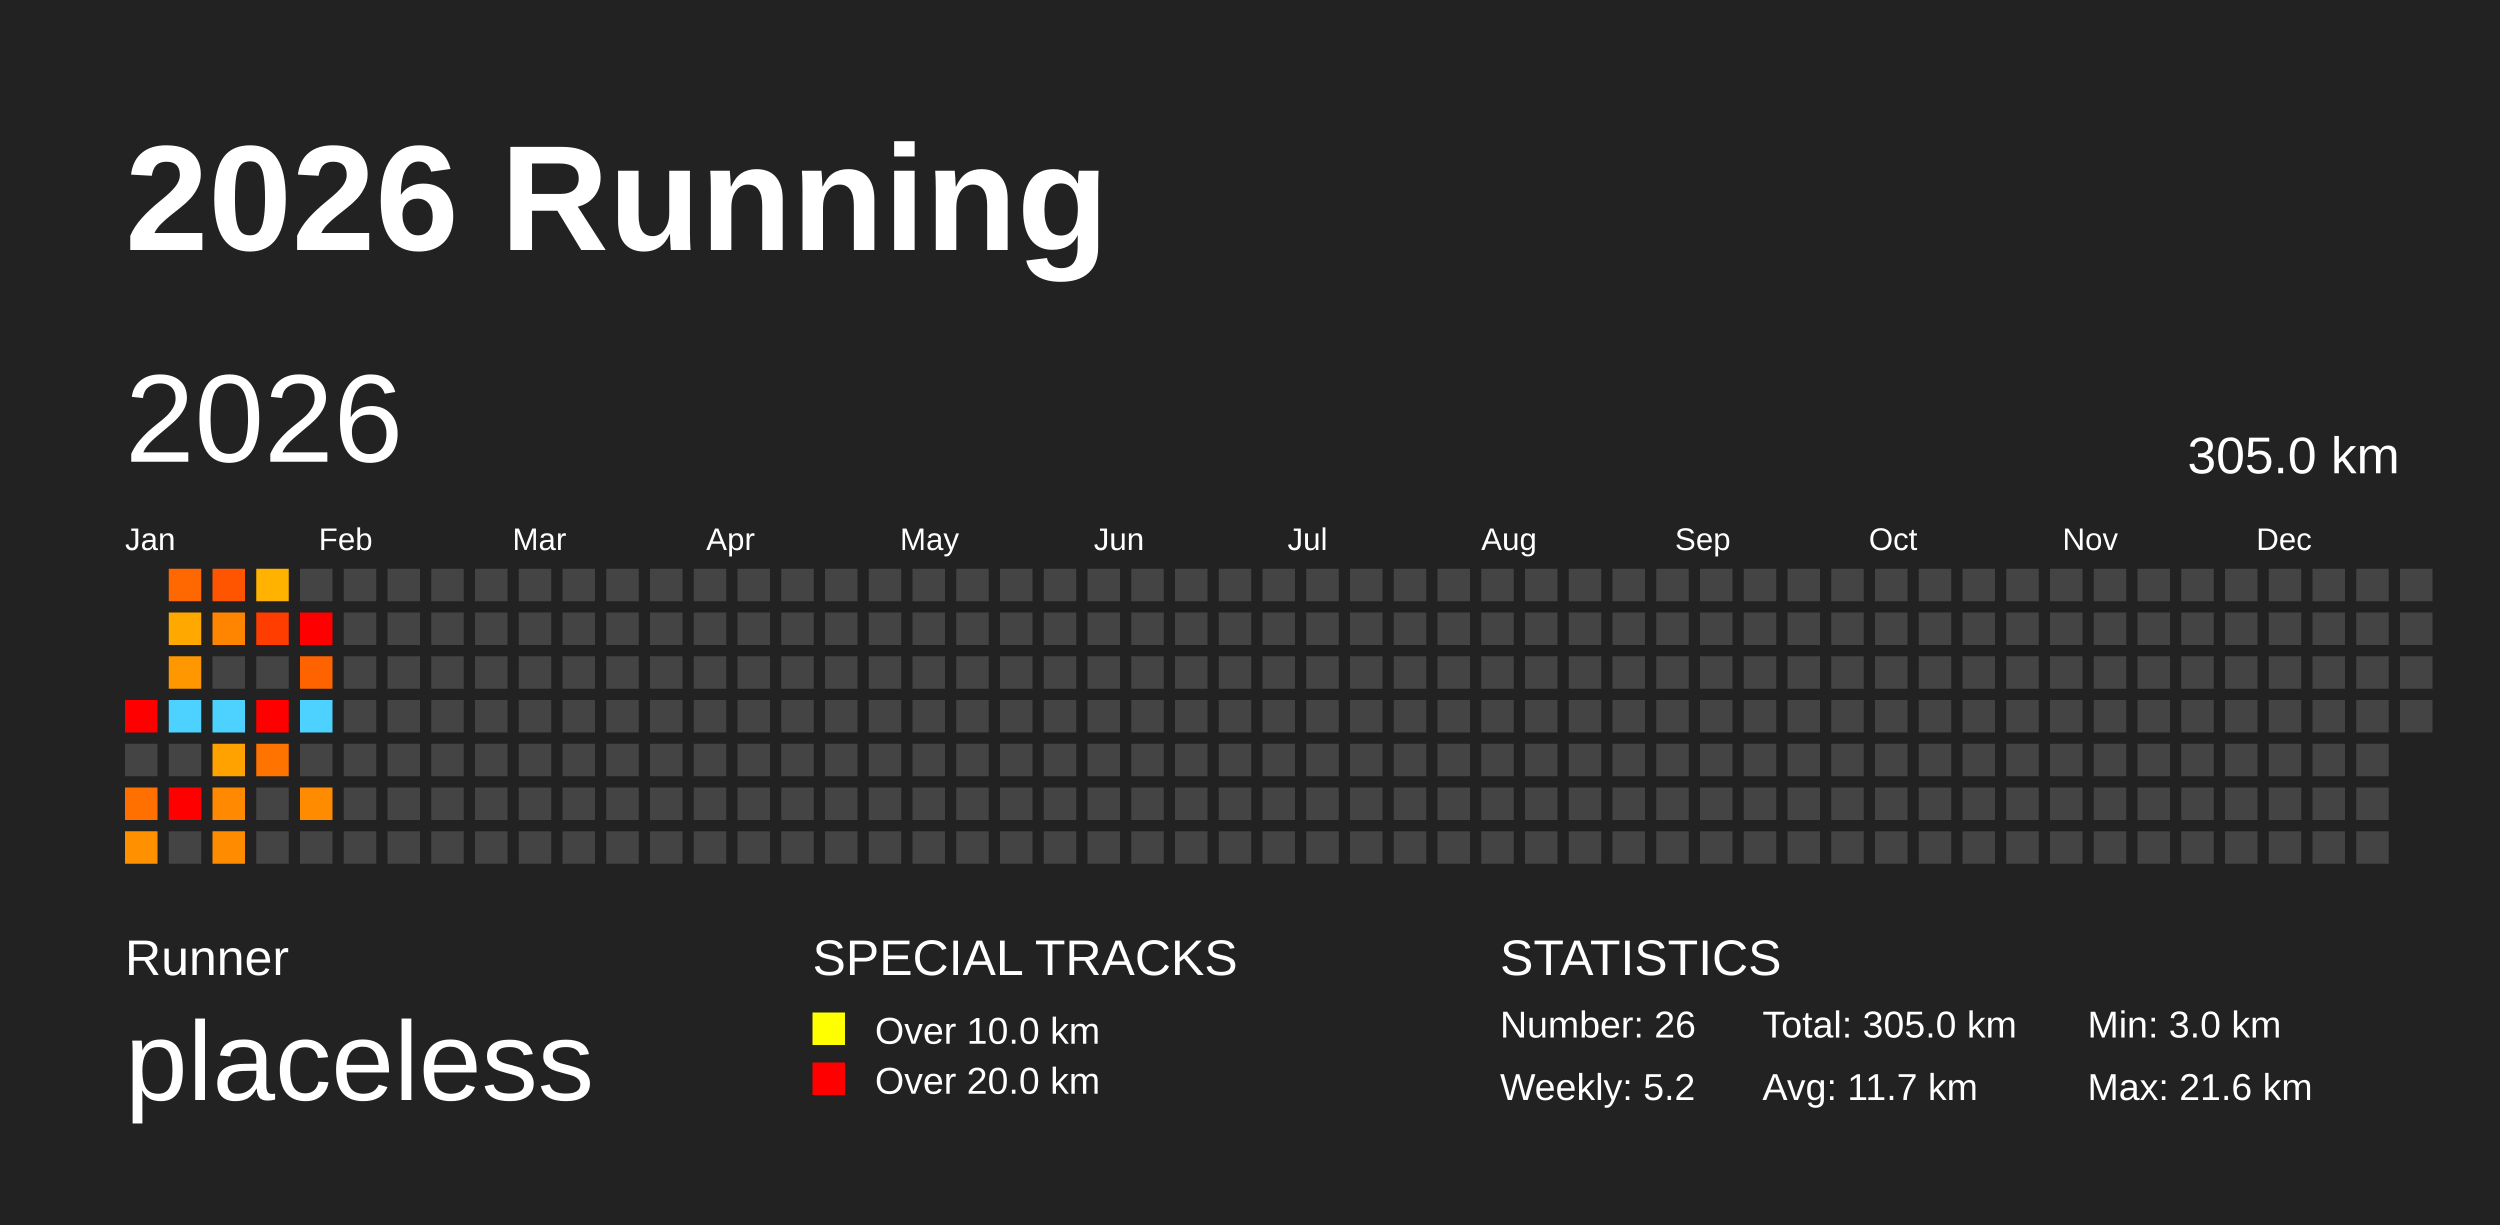
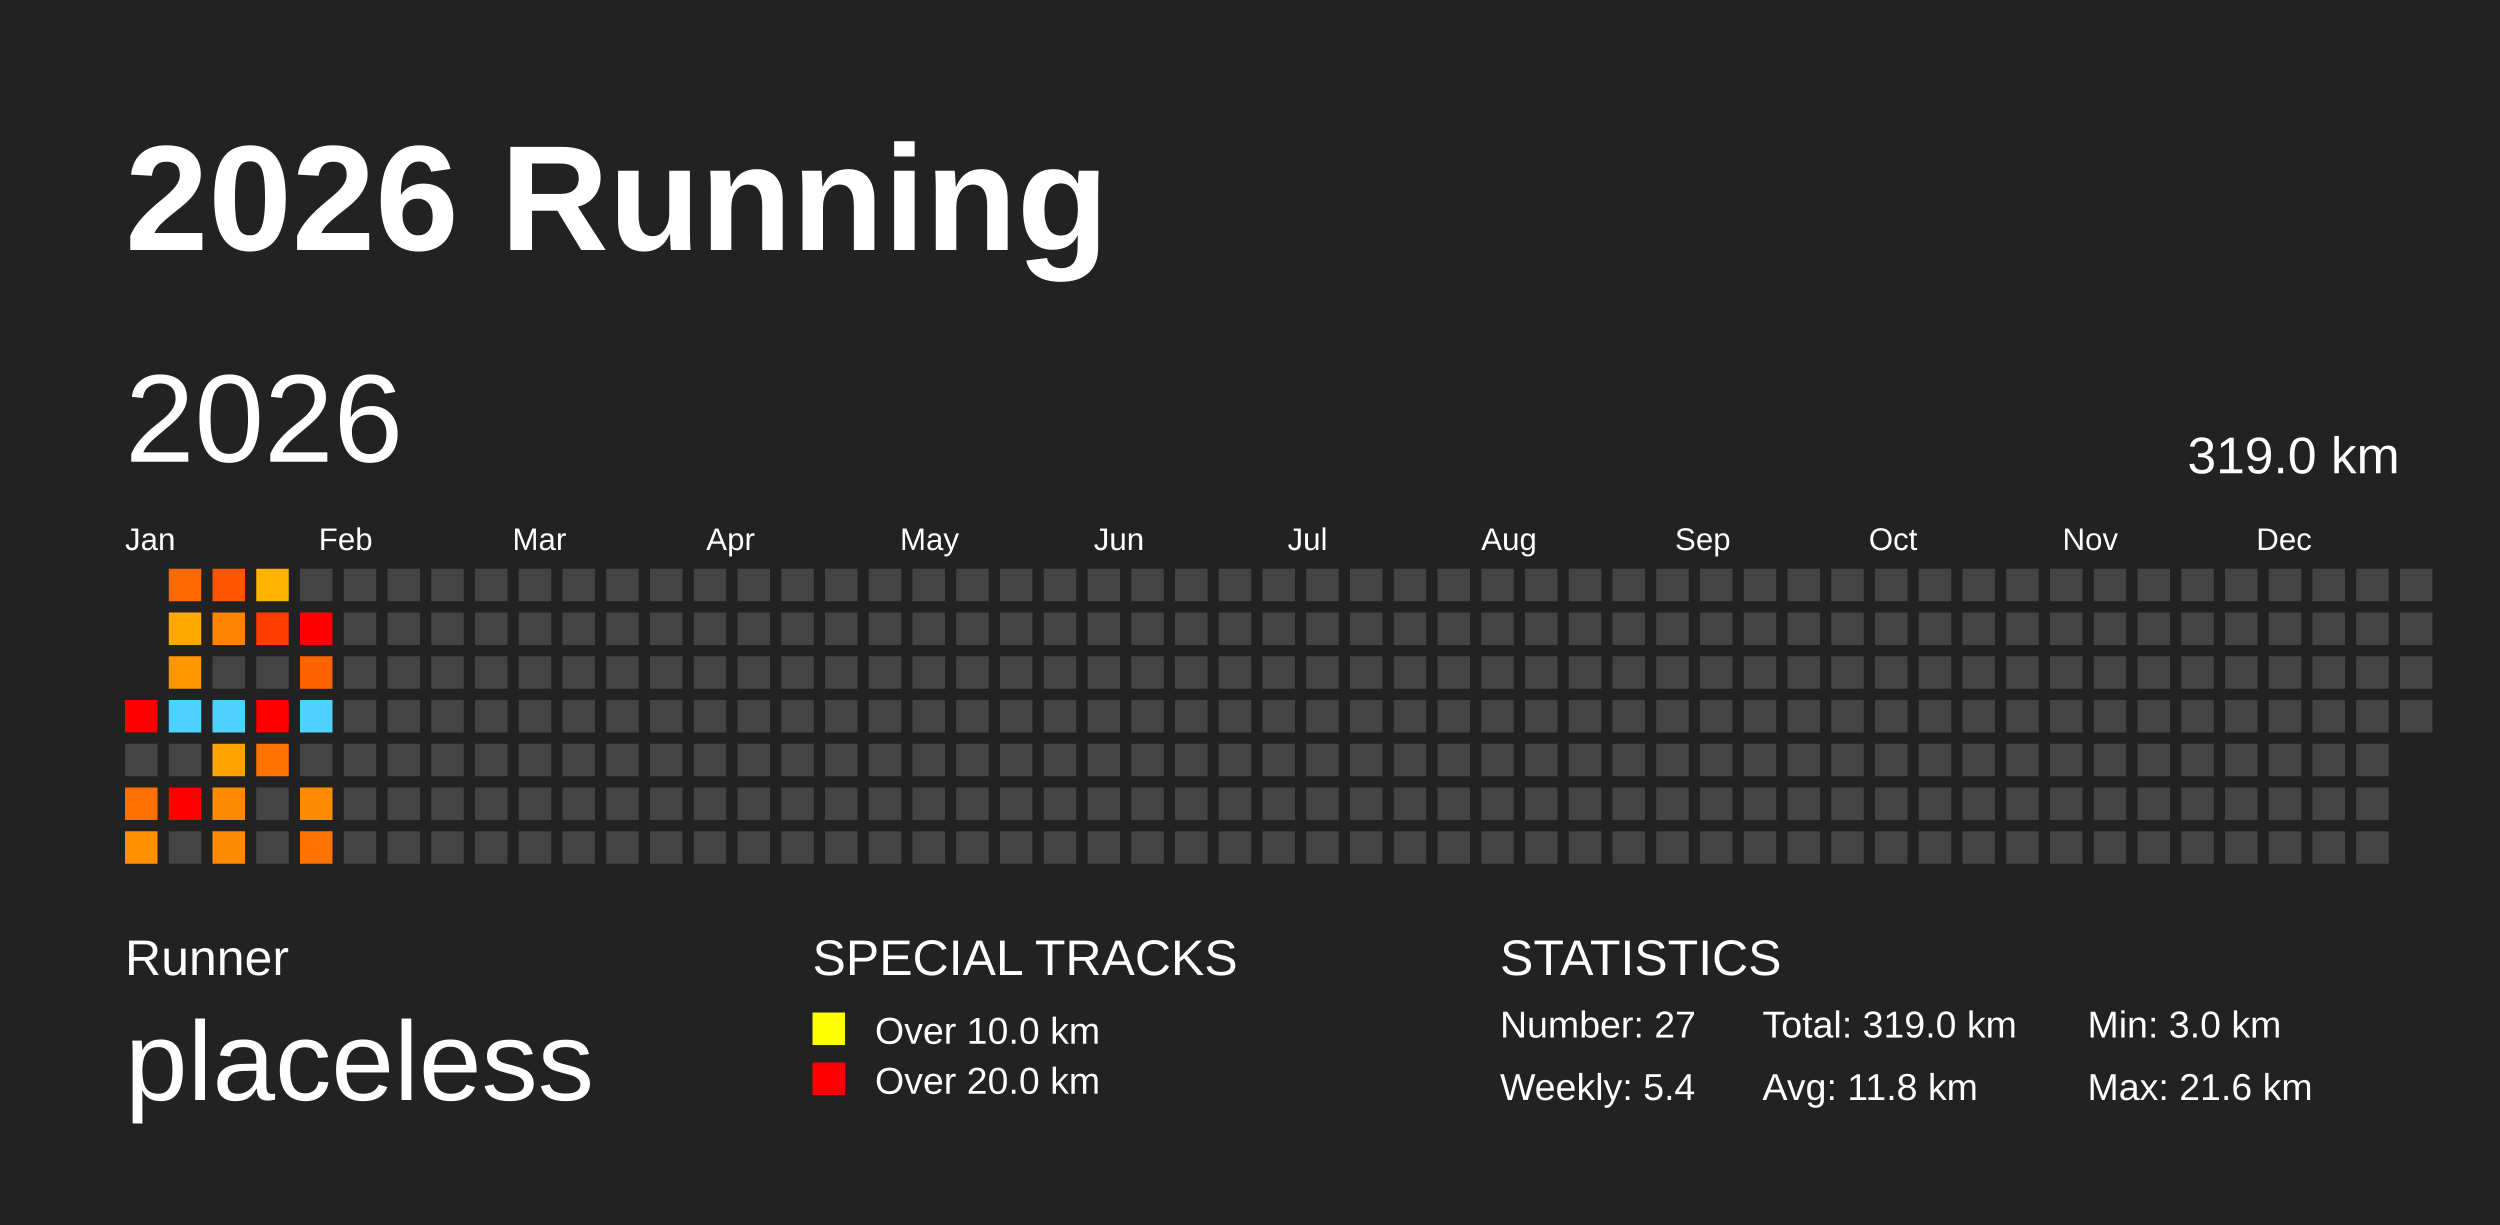
<svg xmlns="http://www.w3.org/2000/svg" baseProfile="full" height="98mm" version="1.1" viewBox="0,0,200,98" width="200mm">
  <defs />
  <rect fill="#222222" height="98" width="200" x="0" y="0" />
  <text fill="#FFFFFF" style="font-size:12px; font-family:Arial; font-weight:bold;" x="10" y="20">2026 Running</text>
  <text fill="#FFFFFF" style="font-size:4px; font-family:Arial" x="10" y="78">Runner</text>
  <text fill="#FFFFFF" style="font-size:9px; font-family:Arial" x="10" y="88">placeless</text>
  <text fill="#FFFFFF" style="font-size:4px; font-family:Arial" x="65" y="78">SPECIAL TRACKS</text>
  <rect fill="yellow" height="2.6" width="2.6" x="65" y="81" />
  <text fill="#FFFFFF" style="font-size:3px; font-family:Arial" x="70" y="83.5">Over 10.0 km</text>
  <rect fill="red" height="2.6" width="2.6" x="65" y="85" />
  <text fill="#FFFFFF" style="font-size:3px; font-family:Arial" x="70" y="87.5">Over 20.0 km</text>
  <text fill="#FFFFFF" style="font-size:4px; font-family:Arial" x="120" y="78">STATISTICS</text>
-   <text fill="#FFFFFF" style="font-size:3px; font-family:Arial" x="120" y="83">Number: 26</text>
-   <text fill="#FFFFFF" style="font-size:3px; font-family:Arial" x="120" y="88">Weekly: 5.2</text>
-   <text fill="#FFFFFF" style="font-size:3px; font-family:Arial" x="141" y="83">Total: 305.0 km</text>
-   <text fill="#FFFFFF" style="font-size:3px; font-family:Arial" x="141" y="88">Avg: 11.7 km</text>
+   <text fill="#FFFFFF" style="font-size:3px; font-family:Arial" x="120" y="83">Number: 27</text>
+   <text fill="#FFFFFF" style="font-size:3px; font-family:Arial" x="120" y="88">Weekly: 5.4</text>
+   <text fill="#FFFFFF" style="font-size:3px; font-family:Arial" x="141" y="83">Total: 319.0 km</text>
+   <text fill="#FFFFFF" style="font-size:3px; font-family:Arial" x="141" y="88">Avg: 11.8 km</text>
  <text fill="#FFFFFF" style="font-size:3px; font-family:Arial" x="167" y="83">Min: 3.0 km</text>
  <text fill="#FFFFFF" style="font-size:3px; font-family:Arial" x="167" y="88">Max: 21.6 km</text>
  <text dominant-baseline="hanging" fill="#FFFFFF" style="font-size:10.0px; font-family:Arial;" x="10" y="30">2026</text>
-   <text dominant-baseline="hanging" fill="#FFFFFF" style="font-size:4.125px; font-family:Arial;" x="175" y="35">305.0 km</text>
+   <text dominant-baseline="hanging" fill="#FFFFFF" style="font-size:4.125px; font-family:Arial;" x="175" y="35">319.0 km</text>
  <text fill="#FFFFFF" style="font-size:2.5px; font-family:Arial" x="10.0" y="44">Jan</text>
  <text fill="#FFFFFF" style="font-size:2.5px; font-family:Arial" x="25.5" y="44">Feb</text>
  <text fill="#FFFFFF" style="font-size:2.5px; font-family:Arial" x="41.0" y="44">Mar</text>
  <text fill="#FFFFFF" style="font-size:2.5px; font-family:Arial" x="56.5" y="44">Apr</text>
  <text fill="#FFFFFF" style="font-size:2.5px; font-family:Arial" x="72.0" y="44">May</text>
  <text fill="#FFFFFF" style="font-size:2.5px; font-family:Arial" x="87.5" y="44">Jun</text>
  <text fill="#FFFFFF" style="font-size:2.5px; font-family:Arial" x="103.0" y="44">Jul</text>
  <text fill="#FFFFFF" style="font-size:2.5px; font-family:Arial" x="118.5" y="44">Aug</text>
  <text fill="#FFFFFF" style="font-size:2.5px; font-family:Arial" x="134.0" y="44">Sep</text>
  <text fill="#FFFFFF" style="font-size:2.5px; font-family:Arial" x="149.5" y="44">Oct</text>
  <text fill="#FFFFFF" style="font-size:2.5px; font-family:Arial" x="165.0" y="44">Nov</text>
  <text fill="#FFFFFF" style="font-size:2.5px; font-family:Arial" x="180.5" y="44">Dec</text>
  <rect fill="red" height="2.6" width="2.6" x="10.0" y="56.0" />
  <rect fill="#444444" height="2.6" width="2.6" x="10.0" y="59.5" />
  <rect fill="#ff7000" height="2.6" width="2.6" x="10.0" y="63.0" />
  <rect fill="#ff9000" height="2.6" width="2.6" x="10.0" y="66.5" />
  <rect fill="#ff6800" height="2.6" width="2.6" x="13.5" y="45.5" />
  <rect fill="#ffa900" height="2.6" width="2.6" x="13.5" y="49.0" />
  <rect fill="#ff9700" height="2.6" width="2.6" x="13.5" y="52.5" />
  <rect fill="#4dd2ff" height="2.6" width="2.6" x="13.5" y="56.0" />
  <rect fill="#444444" height="2.6" width="2.6" x="13.5" y="59.5" />
  <rect fill="red" height="2.6" width="2.6" x="13.5" y="63.0" />
  <rect fill="#444444" height="2.6" width="2.6" x="13.5" y="66.5" />
  <rect fill="#ff5500" height="2.6" width="2.6" x="17.0" y="45.5" />
  <rect fill="#ff8400" height="2.6" width="2.6" x="17.0" y="49.0" />
  <rect fill="#444444" height="2.6" width="2.6" x="17.0" y="52.5" />
  <rect fill="#4dd2ff" height="2.6" width="2.6" x="17.0" y="56.0" />
  <rect fill="#ffa200" height="2.6" width="2.6" x="17.0" y="59.5" />
  <rect fill="#ff8900" height="2.6" width="2.6" x="17.0" y="63.0" />
  <rect fill="#ff8b00" height="2.6" width="2.6" x="17.0" y="66.5" />
  <rect fill="#ffb200" height="2.6" width="2.6" x="20.5" y="45.5" />
  <rect fill="#ff3d00" height="2.6" width="2.6" x="20.5" y="49.0" />
  <rect fill="#444444" height="2.6" width="2.6" x="20.5" y="52.5" />
  <rect fill="red" height="2.6" width="2.6" x="20.5" y="56.0" />
  <rect fill="#ff7300" height="2.6" width="2.6" x="20.5" y="59.5" />
  <rect fill="#444444" height="2.6" width="2.6" x="20.5" y="63.0" />
  <rect fill="#444444" height="2.6" width="2.6" x="20.5" y="66.5" />
  <rect fill="#444444" height="2.6" width="2.6" x="24.0" y="45.5" />
  <rect fill="red" height="2.6" width="2.6" x="24.0" y="49.0" />
  <rect fill="#ff6300" height="2.6" width="2.6" x="24.0" y="52.5" />
  <rect fill="#4dd2ff" height="2.6" width="2.6" x="24.0" y="56.0" />
  <rect fill="#444444" height="2.6" width="2.6" x="24.0" y="59.5" />
  <rect fill="#ff8c00" height="2.6" width="2.6" x="24.0" y="63.0" />
-   <rect fill="#444444" height="2.6" width="2.6" x="24.0" y="66.5" />
+   <rect fill="#ff7400" height="2.6" width="2.6" x="24.0" y="66.5" />
  <rect fill="#444444" height="2.6" width="2.6" x="27.5" y="45.5" />
  <rect fill="#444444" height="2.6" width="2.6" x="27.5" y="49.0" />
  <rect fill="#444444" height="2.6" width="2.6" x="27.5" y="52.5" />
  <rect fill="#444444" height="2.6" width="2.6" x="27.5" y="56.0" />
  <rect fill="#444444" height="2.6" width="2.6" x="27.5" y="59.5" />
  <rect fill="#444444" height="2.6" width="2.6" x="27.5" y="63.0" />
  <rect fill="#444444" height="2.6" width="2.6" x="27.5" y="66.5" />
  <rect fill="#444444" height="2.6" width="2.6" x="31.0" y="45.5" />
  <rect fill="#444444" height="2.6" width="2.6" x="31.0" y="49.0" />
  <rect fill="#444444" height="2.6" width="2.6" x="31.0" y="52.5" />
  <rect fill="#444444" height="2.6" width="2.6" x="31.0" y="56.0" />
  <rect fill="#444444" height="2.6" width="2.6" x="31.0" y="59.5" />
  <rect fill="#444444" height="2.6" width="2.6" x="31.0" y="63.0" />
  <rect fill="#444444" height="2.6" width="2.6" x="31.0" y="66.5" />
  <rect fill="#444444" height="2.6" width="2.6" x="34.5" y="45.5" />
  <rect fill="#444444" height="2.6" width="2.6" x="34.5" y="49.0" />
  <rect fill="#444444" height="2.6" width="2.6" x="34.5" y="52.5" />
  <rect fill="#444444" height="2.6" width="2.6" x="34.5" y="56.0" />
  <rect fill="#444444" height="2.6" width="2.6" x="34.5" y="59.5" />
  <rect fill="#444444" height="2.6" width="2.6" x="34.5" y="63.0" />
  <rect fill="#444444" height="2.6" width="2.6" x="34.5" y="66.5" />
  <rect fill="#444444" height="2.6" width="2.6" x="38.0" y="45.5" />
  <rect fill="#444444" height="2.6" width="2.6" x="38.0" y="49.0" />
  <rect fill="#444444" height="2.6" width="2.6" x="38.0" y="52.5" />
  <rect fill="#444444" height="2.6" width="2.6" x="38.0" y="56.0" />
  <rect fill="#444444" height="2.6" width="2.6" x="38.0" y="59.5" />
  <rect fill="#444444" height="2.6" width="2.6" x="38.0" y="63.0" />
  <rect fill="#444444" height="2.6" width="2.6" x="38.0" y="66.5" />
  <rect fill="#444444" height="2.6" width="2.6" x="41.5" y="45.5" />
  <rect fill="#444444" height="2.6" width="2.6" x="41.5" y="49.0" />
  <rect fill="#444444" height="2.6" width="2.6" x="41.5" y="52.5" />
  <rect fill="#444444" height="2.6" width="2.6" x="41.5" y="56.0" />
  <rect fill="#444444" height="2.6" width="2.6" x="41.5" y="59.5" />
  <rect fill="#444444" height="2.6" width="2.6" x="41.5" y="63.0" />
  <rect fill="#444444" height="2.6" width="2.6" x="41.5" y="66.5" />
  <rect fill="#444444" height="2.6" width="2.6" x="45.0" y="45.5" />
  <rect fill="#444444" height="2.6" width="2.6" x="45.0" y="49.0" />
  <rect fill="#444444" height="2.6" width="2.6" x="45.0" y="52.5" />
  <rect fill="#444444" height="2.6" width="2.6" x="45.0" y="56.0" />
  <rect fill="#444444" height="2.6" width="2.6" x="45.0" y="59.5" />
  <rect fill="#444444" height="2.6" width="2.6" x="45.0" y="63.0" />
  <rect fill="#444444" height="2.6" width="2.6" x="45.0" y="66.5" />
  <rect fill="#444444" height="2.6" width="2.6" x="48.5" y="45.5" />
  <rect fill="#444444" height="2.6" width="2.6" x="48.5" y="49.0" />
  <rect fill="#444444" height="2.6" width="2.6" x="48.5" y="52.5" />
  <rect fill="#444444" height="2.6" width="2.6" x="48.5" y="56.0" />
  <rect fill="#444444" height="2.6" width="2.6" x="48.5" y="59.5" />
  <rect fill="#444444" height="2.6" width="2.6" x="48.5" y="63.0" />
  <rect fill="#444444" height="2.6" width="2.6" x="48.5" y="66.5" />
  <rect fill="#444444" height="2.6" width="2.6" x="52.0" y="45.5" />
  <rect fill="#444444" height="2.6" width="2.6" x="52.0" y="49.0" />
  <rect fill="#444444" height="2.6" width="2.6" x="52.0" y="52.5" />
  <rect fill="#444444" height="2.6" width="2.6" x="52.0" y="56.0" />
  <rect fill="#444444" height="2.6" width="2.6" x="52.0" y="59.5" />
  <rect fill="#444444" height="2.6" width="2.6" x="52.0" y="63.0" />
  <rect fill="#444444" height="2.6" width="2.6" x="52.0" y="66.5" />
  <rect fill="#444444" height="2.6" width="2.6" x="55.5" y="45.5" />
  <rect fill="#444444" height="2.6" width="2.6" x="55.5" y="49.0" />
  <rect fill="#444444" height="2.6" width="2.6" x="55.5" y="52.5" />
  <rect fill="#444444" height="2.6" width="2.6" x="55.5" y="56.0" />
  <rect fill="#444444" height="2.6" width="2.6" x="55.5" y="59.5" />
  <rect fill="#444444" height="2.6" width="2.6" x="55.5" y="63.0" />
  <rect fill="#444444" height="2.6" width="2.6" x="55.5" y="66.5" />
  <rect fill="#444444" height="2.6" width="2.6" x="59.0" y="45.5" />
  <rect fill="#444444" height="2.6" width="2.6" x="59.0" y="49.0" />
  <rect fill="#444444" height="2.6" width="2.6" x="59.0" y="52.5" />
  <rect fill="#444444" height="2.6" width="2.6" x="59.0" y="56.0" />
  <rect fill="#444444" height="2.6" width="2.6" x="59.0" y="59.5" />
  <rect fill="#444444" height="2.6" width="2.6" x="59.0" y="63.0" />
  <rect fill="#444444" height="2.6" width="2.6" x="59.0" y="66.5" />
  <rect fill="#444444" height="2.6" width="2.6" x="62.5" y="45.5" />
  <rect fill="#444444" height="2.6" width="2.6" x="62.5" y="49.0" />
  <rect fill="#444444" height="2.6" width="2.6" x="62.5" y="52.5" />
  <rect fill="#444444" height="2.6" width="2.6" x="62.5" y="56.0" />
  <rect fill="#444444" height="2.6" width="2.6" x="62.5" y="59.5" />
  <rect fill="#444444" height="2.6" width="2.6" x="62.5" y="63.0" />
  <rect fill="#444444" height="2.6" width="2.6" x="62.5" y="66.5" />
  <rect fill="#444444" height="2.6" width="2.6" x="66.0" y="45.5" />
  <rect fill="#444444" height="2.6" width="2.6" x="66.0" y="49.0" />
  <rect fill="#444444" height="2.6" width="2.6" x="66.0" y="52.5" />
  <rect fill="#444444" height="2.6" width="2.6" x="66.0" y="56.0" />
  <rect fill="#444444" height="2.6" width="2.6" x="66.0" y="59.5" />
  <rect fill="#444444" height="2.6" width="2.6" x="66.0" y="63.0" />
  <rect fill="#444444" height="2.6" width="2.6" x="66.0" y="66.5" />
  <rect fill="#444444" height="2.6" width="2.6" x="69.5" y="45.5" />
  <rect fill="#444444" height="2.6" width="2.6" x="69.5" y="49.0" />
  <rect fill="#444444" height="2.6" width="2.6" x="69.5" y="52.5" />
  <rect fill="#444444" height="2.6" width="2.6" x="69.5" y="56.0" />
  <rect fill="#444444" height="2.6" width="2.6" x="69.5" y="59.5" />
  <rect fill="#444444" height="2.6" width="2.6" x="69.5" y="63.0" />
  <rect fill="#444444" height="2.6" width="2.6" x="69.5" y="66.5" />
  <rect fill="#444444" height="2.6" width="2.6" x="73.0" y="45.5" />
  <rect fill="#444444" height="2.6" width="2.6" x="73.0" y="49.0" />
  <rect fill="#444444" height="2.6" width="2.6" x="73.0" y="52.5" />
  <rect fill="#444444" height="2.6" width="2.6" x="73.0" y="56.0" />
  <rect fill="#444444" height="2.6" width="2.6" x="73.0" y="59.5" />
  <rect fill="#444444" height="2.6" width="2.6" x="73.0" y="63.0" />
  <rect fill="#444444" height="2.6" width="2.6" x="73.0" y="66.5" />
  <rect fill="#444444" height="2.6" width="2.6" x="76.5" y="45.5" />
  <rect fill="#444444" height="2.6" width="2.6" x="76.5" y="49.0" />
  <rect fill="#444444" height="2.6" width="2.6" x="76.5" y="52.5" />
  <rect fill="#444444" height="2.6" width="2.6" x="76.5" y="56.0" />
  <rect fill="#444444" height="2.6" width="2.6" x="76.5" y="59.5" />
  <rect fill="#444444" height="2.6" width="2.6" x="76.5" y="63.0" />
  <rect fill="#444444" height="2.6" width="2.6" x="76.5" y="66.5" />
  <rect fill="#444444" height="2.6" width="2.6" x="80.0" y="45.5" />
  <rect fill="#444444" height="2.6" width="2.6" x="80.0" y="49.0" />
  <rect fill="#444444" height="2.6" width="2.6" x="80.0" y="52.5" />
  <rect fill="#444444" height="2.6" width="2.6" x="80.0" y="56.0" />
  <rect fill="#444444" height="2.6" width="2.6" x="80.0" y="59.5" />
  <rect fill="#444444" height="2.6" width="2.6" x="80.0" y="63.0" />
  <rect fill="#444444" height="2.6" width="2.6" x="80.0" y="66.5" />
  <rect fill="#444444" height="2.6" width="2.6" x="83.5" y="45.5" />
  <rect fill="#444444" height="2.6" width="2.6" x="83.5" y="49.0" />
  <rect fill="#444444" height="2.6" width="2.6" x="83.5" y="52.5" />
  <rect fill="#444444" height="2.6" width="2.6" x="83.5" y="56.0" />
  <rect fill="#444444" height="2.6" width="2.6" x="83.5" y="59.5" />
  <rect fill="#444444" height="2.6" width="2.6" x="83.5" y="63.0" />
  <rect fill="#444444" height="2.6" width="2.6" x="83.5" y="66.5" />
  <rect fill="#444444" height="2.6" width="2.6" x="87.0" y="45.5" />
  <rect fill="#444444" height="2.6" width="2.6" x="87.0" y="49.0" />
  <rect fill="#444444" height="2.6" width="2.6" x="87.0" y="52.5" />
  <rect fill="#444444" height="2.6" width="2.6" x="87.0" y="56.0" />
  <rect fill="#444444" height="2.6" width="2.6" x="87.0" y="59.5" />
  <rect fill="#444444" height="2.6" width="2.6" x="87.0" y="63.0" />
  <rect fill="#444444" height="2.6" width="2.6" x="87.0" y="66.5" />
  <rect fill="#444444" height="2.6" width="2.6" x="90.5" y="45.5" />
  <rect fill="#444444" height="2.6" width="2.6" x="90.5" y="49.0" />
  <rect fill="#444444" height="2.6" width="2.6" x="90.5" y="52.5" />
  <rect fill="#444444" height="2.6" width="2.6" x="90.5" y="56.0" />
  <rect fill="#444444" height="2.6" width="2.6" x="90.5" y="59.5" />
  <rect fill="#444444" height="2.6" width="2.6" x="90.5" y="63.0" />
  <rect fill="#444444" height="2.6" width="2.6" x="90.5" y="66.5" />
  <rect fill="#444444" height="2.6" width="2.6" x="94.0" y="45.5" />
  <rect fill="#444444" height="2.6" width="2.6" x="94.0" y="49.0" />
  <rect fill="#444444" height="2.6" width="2.6" x="94.0" y="52.5" />
  <rect fill="#444444" height="2.6" width="2.6" x="94.0" y="56.0" />
  <rect fill="#444444" height="2.6" width="2.6" x="94.0" y="59.5" />
  <rect fill="#444444" height="2.6" width="2.6" x="94.0" y="63.0" />
  <rect fill="#444444" height="2.6" width="2.6" x="94.0" y="66.5" />
  <rect fill="#444444" height="2.6" width="2.6" x="97.5" y="45.5" />
  <rect fill="#444444" height="2.6" width="2.6" x="97.5" y="49.0" />
  <rect fill="#444444" height="2.6" width="2.6" x="97.5" y="52.5" />
  <rect fill="#444444" height="2.6" width="2.6" x="97.5" y="56.0" />
  <rect fill="#444444" height="2.6" width="2.6" x="97.5" y="59.5" />
  <rect fill="#444444" height="2.6" width="2.6" x="97.5" y="63.0" />
  <rect fill="#444444" height="2.6" width="2.6" x="97.5" y="66.5" />
  <rect fill="#444444" height="2.6" width="2.6" x="101.0" y="45.5" />
  <rect fill="#444444" height="2.6" width="2.6" x="101.0" y="49.0" />
  <rect fill="#444444" height="2.6" width="2.6" x="101.0" y="52.5" />
  <rect fill="#444444" height="2.6" width="2.6" x="101.0" y="56.0" />
  <rect fill="#444444" height="2.6" width="2.6" x="101.0" y="59.5" />
  <rect fill="#444444" height="2.6" width="2.6" x="101.0" y="63.0" />
  <rect fill="#444444" height="2.6" width="2.6" x="101.0" y="66.5" />
  <rect fill="#444444" height="2.6" width="2.6" x="104.5" y="45.5" />
  <rect fill="#444444" height="2.6" width="2.6" x="104.5" y="49.0" />
  <rect fill="#444444" height="2.6" width="2.6" x="104.5" y="52.5" />
  <rect fill="#444444" height="2.6" width="2.6" x="104.5" y="56.0" />
  <rect fill="#444444" height="2.6" width="2.6" x="104.5" y="59.5" />
  <rect fill="#444444" height="2.6" width="2.6" x="104.5" y="63.0" />
  <rect fill="#444444" height="2.6" width="2.6" x="104.5" y="66.5" />
  <rect fill="#444444" height="2.6" width="2.6" x="108.0" y="45.5" />
  <rect fill="#444444" height="2.6" width="2.6" x="108.0" y="49.0" />
  <rect fill="#444444" height="2.6" width="2.6" x="108.0" y="52.5" />
  <rect fill="#444444" height="2.6" width="2.6" x="108.0" y="56.0" />
  <rect fill="#444444" height="2.6" width="2.6" x="108.0" y="59.5" />
  <rect fill="#444444" height="2.6" width="2.6" x="108.0" y="63.0" />
  <rect fill="#444444" height="2.6" width="2.6" x="108.0" y="66.5" />
  <rect fill="#444444" height="2.6" width="2.6" x="111.5" y="45.5" />
  <rect fill="#444444" height="2.6" width="2.6" x="111.5" y="49.0" />
  <rect fill="#444444" height="2.6" width="2.6" x="111.5" y="52.5" />
  <rect fill="#444444" height="2.6" width="2.6" x="111.5" y="56.0" />
  <rect fill="#444444" height="2.6" width="2.6" x="111.5" y="59.5" />
  <rect fill="#444444" height="2.6" width="2.6" x="111.5" y="63.0" />
  <rect fill="#444444" height="2.6" width="2.6" x="111.5" y="66.5" />
  <rect fill="#444444" height="2.6" width="2.6" x="115.0" y="45.5" />
  <rect fill="#444444" height="2.6" width="2.6" x="115.0" y="49.0" />
  <rect fill="#444444" height="2.6" width="2.6" x="115.0" y="52.5" />
  <rect fill="#444444" height="2.6" width="2.6" x="115.0" y="56.0" />
  <rect fill="#444444" height="2.6" width="2.6" x="115.0" y="59.5" />
  <rect fill="#444444" height="2.6" width="2.6" x="115.0" y="63.0" />
  <rect fill="#444444" height="2.6" width="2.6" x="115.0" y="66.5" />
  <rect fill="#444444" height="2.6" width="2.6" x="118.5" y="45.5" />
  <rect fill="#444444" height="2.6" width="2.6" x="118.5" y="49.0" />
  <rect fill="#444444" height="2.6" width="2.6" x="118.5" y="52.5" />
  <rect fill="#444444" height="2.6" width="2.6" x="118.5" y="56.0" />
  <rect fill="#444444" height="2.6" width="2.6" x="118.5" y="59.5" />
  <rect fill="#444444" height="2.6" width="2.6" x="118.5" y="63.0" />
  <rect fill="#444444" height="2.6" width="2.6" x="118.5" y="66.5" />
  <rect fill="#444444" height="2.6" width="2.6" x="122.0" y="45.5" />
  <rect fill="#444444" height="2.6" width="2.6" x="122.0" y="49.0" />
  <rect fill="#444444" height="2.6" width="2.6" x="122.0" y="52.5" />
  <rect fill="#444444" height="2.6" width="2.6" x="122.0" y="56.0" />
  <rect fill="#444444" height="2.6" width="2.6" x="122.0" y="59.5" />
  <rect fill="#444444" height="2.6" width="2.6" x="122.0" y="63.0" />
  <rect fill="#444444" height="2.6" width="2.6" x="122.0" y="66.5" />
  <rect fill="#444444" height="2.6" width="2.6" x="125.5" y="45.5" />
  <rect fill="#444444" height="2.6" width="2.6" x="125.5" y="49.0" />
  <rect fill="#444444" height="2.6" width="2.6" x="125.5" y="52.5" />
  <rect fill="#444444" height="2.6" width="2.6" x="125.5" y="56.0" />
  <rect fill="#444444" height="2.6" width="2.6" x="125.5" y="59.5" />
  <rect fill="#444444" height="2.6" width="2.6" x="125.5" y="63.0" />
  <rect fill="#444444" height="2.6" width="2.6" x="125.5" y="66.5" />
  <rect fill="#444444" height="2.6" width="2.6" x="129.0" y="45.5" />
  <rect fill="#444444" height="2.6" width="2.6" x="129.0" y="49.0" />
  <rect fill="#444444" height="2.6" width="2.6" x="129.0" y="52.5" />
  <rect fill="#444444" height="2.6" width="2.6" x="129.0" y="56.0" />
  <rect fill="#444444" height="2.6" width="2.6" x="129.0" y="59.5" />
  <rect fill="#444444" height="2.6" width="2.6" x="129.0" y="63.0" />
  <rect fill="#444444" height="2.6" width="2.6" x="129.0" y="66.5" />
  <rect fill="#444444" height="2.6" width="2.6" x="132.5" y="45.5" />
  <rect fill="#444444" height="2.6" width="2.6" x="132.5" y="49.0" />
  <rect fill="#444444" height="2.6" width="2.6" x="132.5" y="52.5" />
  <rect fill="#444444" height="2.6" width="2.6" x="132.5" y="56.0" />
  <rect fill="#444444" height="2.6" width="2.6" x="132.5" y="59.5" />
  <rect fill="#444444" height="2.6" width="2.6" x="132.5" y="63.0" />
  <rect fill="#444444" height="2.6" width="2.6" x="132.5" y="66.5" />
  <rect fill="#444444" height="2.6" width="2.6" x="136.0" y="45.5" />
  <rect fill="#444444" height="2.6" width="2.6" x="136.0" y="49.0" />
  <rect fill="#444444" height="2.6" width="2.6" x="136.0" y="52.5" />
  <rect fill="#444444" height="2.6" width="2.6" x="136.0" y="56.0" />
  <rect fill="#444444" height="2.6" width="2.6" x="136.0" y="59.5" />
  <rect fill="#444444" height="2.6" width="2.6" x="136.0" y="63.0" />
  <rect fill="#444444" height="2.6" width="2.6" x="136.0" y="66.5" />
  <rect fill="#444444" height="2.6" width="2.6" x="139.5" y="45.5" />
  <rect fill="#444444" height="2.6" width="2.6" x="139.5" y="49.0" />
  <rect fill="#444444" height="2.6" width="2.6" x="139.5" y="52.5" />
  <rect fill="#444444" height="2.6" width="2.6" x="139.5" y="56.0" />
  <rect fill="#444444" height="2.6" width="2.6" x="139.5" y="59.5" />
  <rect fill="#444444" height="2.6" width="2.6" x="139.5" y="63.0" />
  <rect fill="#444444" height="2.6" width="2.6" x="139.5" y="66.5" />
  <rect fill="#444444" height="2.6" width="2.6" x="143.0" y="45.5" />
  <rect fill="#444444" height="2.6" width="2.6" x="143.0" y="49.0" />
  <rect fill="#444444" height="2.6" width="2.6" x="143.0" y="52.5" />
  <rect fill="#444444" height="2.6" width="2.6" x="143.0" y="56.0" />
  <rect fill="#444444" height="2.6" width="2.6" x="143.0" y="59.5" />
  <rect fill="#444444" height="2.6" width="2.6" x="143.0" y="63.0" />
  <rect fill="#444444" height="2.6" width="2.6" x="143.0" y="66.5" />
  <rect fill="#444444" height="2.6" width="2.6" x="146.5" y="45.5" />
  <rect fill="#444444" height="2.6" width="2.6" x="146.5" y="49.0" />
  <rect fill="#444444" height="2.6" width="2.6" x="146.5" y="52.5" />
  <rect fill="#444444" height="2.6" width="2.6" x="146.5" y="56.0" />
  <rect fill="#444444" height="2.6" width="2.6" x="146.5" y="59.5" />
  <rect fill="#444444" height="2.6" width="2.6" x="146.5" y="63.0" />
  <rect fill="#444444" height="2.6" width="2.6" x="146.5" y="66.5" />
  <rect fill="#444444" height="2.6" width="2.6" x="150.0" y="45.5" />
  <rect fill="#444444" height="2.6" width="2.6" x="150.0" y="49.0" />
  <rect fill="#444444" height="2.6" width="2.6" x="150.0" y="52.5" />
  <rect fill="#444444" height="2.6" width="2.6" x="150.0" y="56.0" />
  <rect fill="#444444" height="2.6" width="2.6" x="150.0" y="59.5" />
  <rect fill="#444444" height="2.6" width="2.6" x="150.0" y="63.0" />
  <rect fill="#444444" height="2.6" width="2.6" x="150.0" y="66.5" />
  <rect fill="#444444" height="2.6" width="2.6" x="153.5" y="45.5" />
  <rect fill="#444444" height="2.6" width="2.6" x="153.5" y="49.0" />
  <rect fill="#444444" height="2.6" width="2.6" x="153.5" y="52.5" />
  <rect fill="#444444" height="2.6" width="2.6" x="153.5" y="56.0" />
  <rect fill="#444444" height="2.6" width="2.6" x="153.5" y="59.5" />
  <rect fill="#444444" height="2.6" width="2.6" x="153.5" y="63.0" />
  <rect fill="#444444" height="2.6" width="2.6" x="153.5" y="66.5" />
  <rect fill="#444444" height="2.6" width="2.6" x="157.0" y="45.5" />
  <rect fill="#444444" height="2.6" width="2.6" x="157.0" y="49.0" />
  <rect fill="#444444" height="2.6" width="2.6" x="157.0" y="52.5" />
  <rect fill="#444444" height="2.6" width="2.6" x="157.0" y="56.0" />
  <rect fill="#444444" height="2.6" width="2.6" x="157.0" y="59.5" />
  <rect fill="#444444" height="2.6" width="2.6" x="157.0" y="63.0" />
  <rect fill="#444444" height="2.6" width="2.6" x="157.0" y="66.5" />
  <rect fill="#444444" height="2.6" width="2.6" x="160.5" y="45.5" />
  <rect fill="#444444" height="2.6" width="2.6" x="160.5" y="49.0" />
  <rect fill="#444444" height="2.6" width="2.6" x="160.5" y="52.5" />
  <rect fill="#444444" height="2.6" width="2.6" x="160.5" y="56.0" />
  <rect fill="#444444" height="2.6" width="2.6" x="160.5" y="59.5" />
  <rect fill="#444444" height="2.6" width="2.6" x="160.5" y="63.0" />
  <rect fill="#444444" height="2.6" width="2.6" x="160.5" y="66.5" />
  <rect fill="#444444" height="2.6" width="2.6" x="164.0" y="45.5" />
  <rect fill="#444444" height="2.6" width="2.6" x="164.0" y="49.0" />
  <rect fill="#444444" height="2.6" width="2.6" x="164.0" y="52.5" />
  <rect fill="#444444" height="2.6" width="2.6" x="164.0" y="56.0" />
  <rect fill="#444444" height="2.6" width="2.6" x="164.0" y="59.5" />
  <rect fill="#444444" height="2.6" width="2.6" x="164.0" y="63.0" />
  <rect fill="#444444" height="2.6" width="2.6" x="164.0" y="66.5" />
  <rect fill="#444444" height="2.6" width="2.6" x="167.5" y="45.5" />
  <rect fill="#444444" height="2.6" width="2.6" x="167.5" y="49.0" />
  <rect fill="#444444" height="2.6" width="2.6" x="167.5" y="52.5" />
  <rect fill="#444444" height="2.6" width="2.6" x="167.5" y="56.0" />
  <rect fill="#444444" height="2.6" width="2.6" x="167.5" y="59.5" />
  <rect fill="#444444" height="2.6" width="2.6" x="167.5" y="63.0" />
  <rect fill="#444444" height="2.6" width="2.6" x="167.5" y="66.5" />
  <rect fill="#444444" height="2.6" width="2.6" x="171.0" y="45.5" />
  <rect fill="#444444" height="2.6" width="2.6" x="171.0" y="49.0" />
  <rect fill="#444444" height="2.6" width="2.6" x="171.0" y="52.5" />
  <rect fill="#444444" height="2.6" width="2.6" x="171.0" y="56.0" />
  <rect fill="#444444" height="2.6" width="2.6" x="171.0" y="59.5" />
  <rect fill="#444444" height="2.6" width="2.6" x="171.0" y="63.0" />
  <rect fill="#444444" height="2.6" width="2.6" x="171.0" y="66.5" />
  <rect fill="#444444" height="2.6" width="2.6" x="174.5" y="45.5" />
  <rect fill="#444444" height="2.6" width="2.6" x="174.5" y="49.0" />
  <rect fill="#444444" height="2.6" width="2.6" x="174.5" y="52.5" />
  <rect fill="#444444" height="2.6" width="2.6" x="174.5" y="56.0" />
  <rect fill="#444444" height="2.6" width="2.6" x="174.5" y="59.5" />
  <rect fill="#444444" height="2.6" width="2.6" x="174.5" y="63.0" />
  <rect fill="#444444" height="2.6" width="2.6" x="174.5" y="66.5" />
  <rect fill="#444444" height="2.6" width="2.6" x="178.0" y="45.5" />
  <rect fill="#444444" height="2.6" width="2.6" x="178.0" y="49.0" />
  <rect fill="#444444" height="2.6" width="2.6" x="178.0" y="52.5" />
  <rect fill="#444444" height="2.6" width="2.6" x="178.0" y="56.0" />
  <rect fill="#444444" height="2.6" width="2.6" x="178.0" y="59.5" />
  <rect fill="#444444" height="2.6" width="2.6" x="178.0" y="63.0" />
  <rect fill="#444444" height="2.6" width="2.6" x="178.0" y="66.5" />
  <rect fill="#444444" height="2.6" width="2.6" x="181.5" y="45.5" />
  <rect fill="#444444" height="2.6" width="2.6" x="181.5" y="49.0" />
  <rect fill="#444444" height="2.6" width="2.6" x="181.5" y="52.5" />
  <rect fill="#444444" height="2.6" width="2.6" x="181.5" y="56.0" />
  <rect fill="#444444" height="2.6" width="2.6" x="181.5" y="59.5" />
  <rect fill="#444444" height="2.6" width="2.6" x="181.5" y="63.0" />
  <rect fill="#444444" height="2.6" width="2.6" x="181.5" y="66.5" />
  <rect fill="#444444" height="2.6" width="2.6" x="185.0" y="45.5" />
  <rect fill="#444444" height="2.6" width="2.6" x="185.0" y="49.0" />
  <rect fill="#444444" height="2.6" width="2.6" x="185.0" y="52.5" />
  <rect fill="#444444" height="2.6" width="2.6" x="185.0" y="56.0" />
  <rect fill="#444444" height="2.6" width="2.6" x="185.0" y="59.5" />
  <rect fill="#444444" height="2.6" width="2.6" x="185.0" y="63.0" />
  <rect fill="#444444" height="2.6" width="2.6" x="185.0" y="66.5" />
  <rect fill="#444444" height="2.6" width="2.6" x="188.5" y="45.5" />
  <rect fill="#444444" height="2.6" width="2.6" x="188.5" y="49.0" />
  <rect fill="#444444" height="2.6" width="2.6" x="188.5" y="52.5" />
  <rect fill="#444444" height="2.6" width="2.6" x="188.5" y="56.0" />
  <rect fill="#444444" height="2.6" width="2.6" x="188.5" y="59.5" />
  <rect fill="#444444" height="2.6" width="2.6" x="188.5" y="63.0" />
  <rect fill="#444444" height="2.6" width="2.6" x="188.5" y="66.5" />
  <rect fill="#444444" height="2.6" width="2.6" x="192.0" y="45.5" />
  <rect fill="#444444" height="2.6" width="2.6" x="192.0" y="49.0" />
  <rect fill="#444444" height="2.6" width="2.6" x="192.0" y="52.5" />
  <rect fill="#444444" height="2.6" width="2.6" x="192.0" y="56.0" />
</svg>
